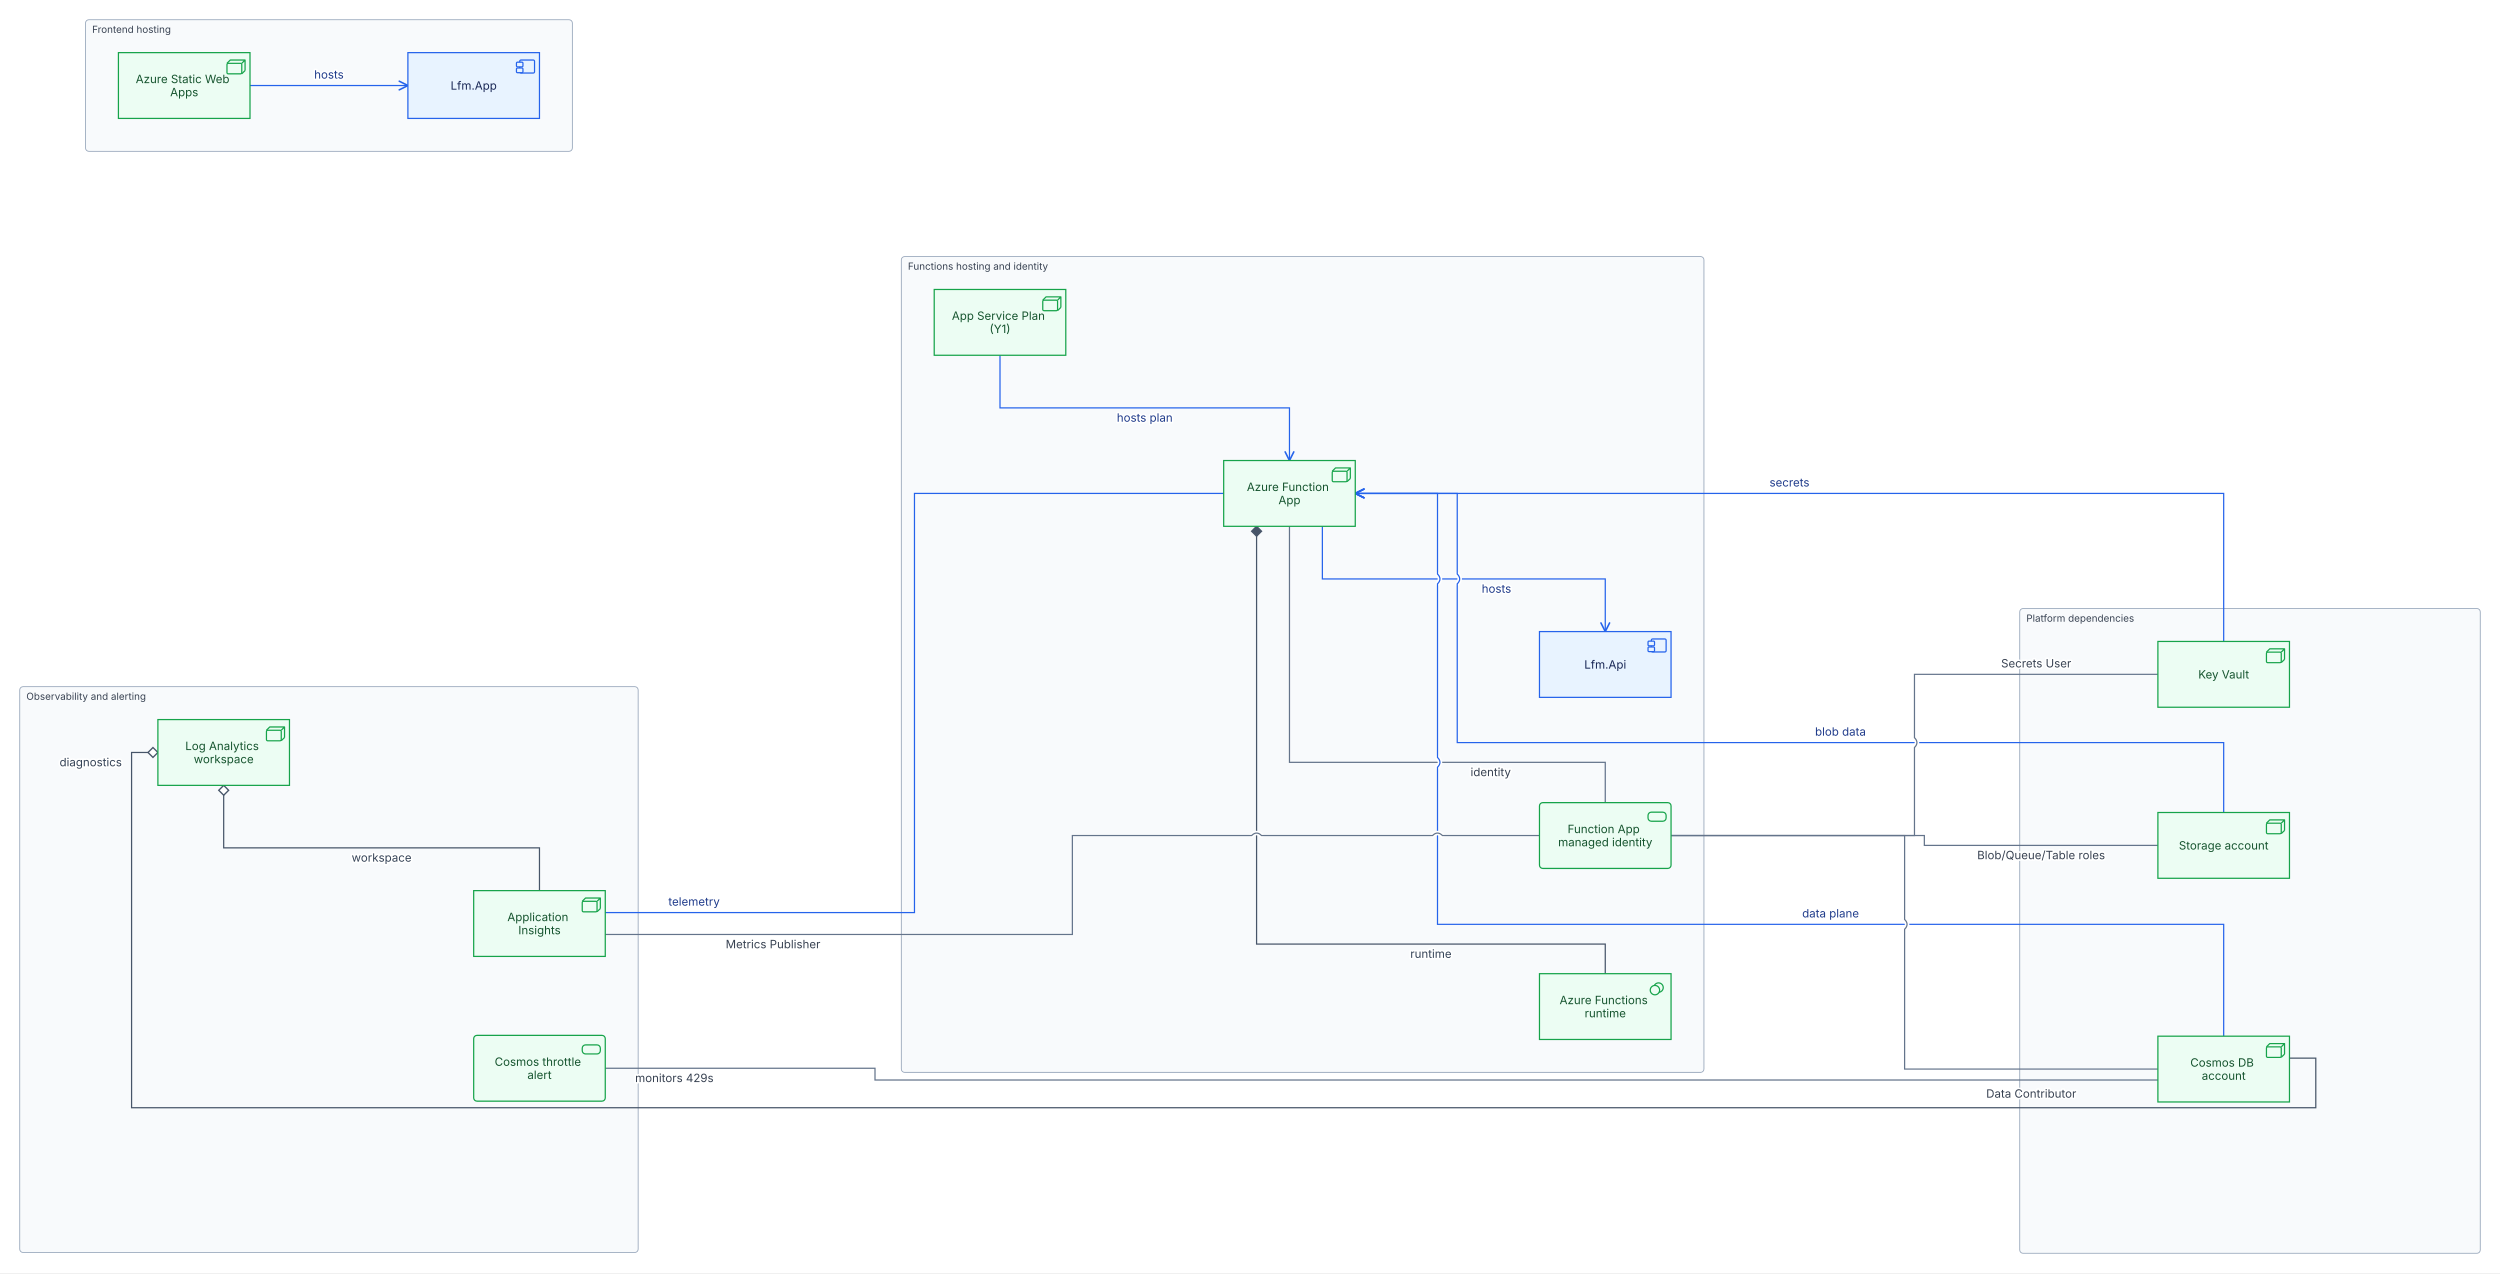
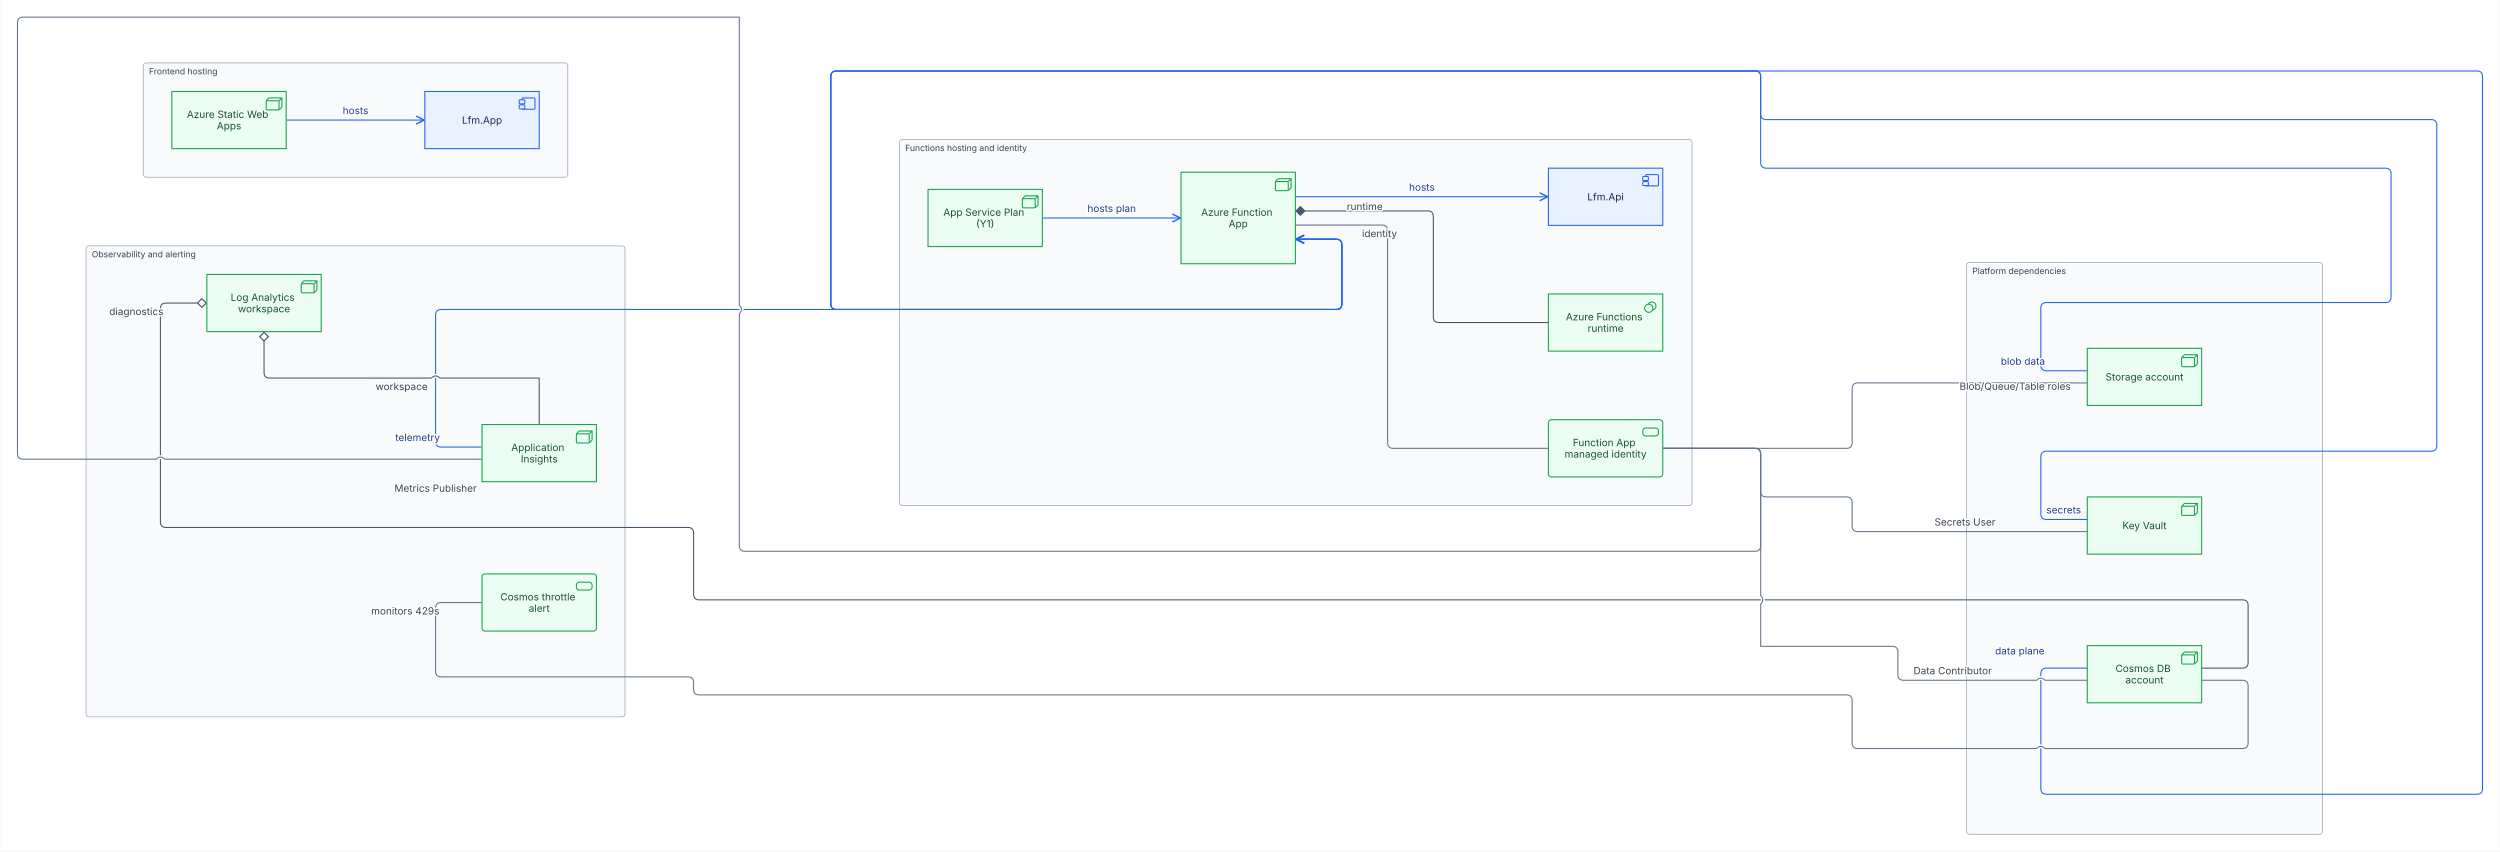
- <svg xmlns="http://www.w3.org/2000/svg" width="3040" height="1548" viewBox="84.0 -12.0 3040.0 1548.0">
-   <rect x="84.0" y="-12.0" width="3040.0" height="1548.0" fill="#ffffff" />
+ <svg xmlns="http://www.w3.org/2000/svg" width="3497" height="1191" viewBox="-12.0 -12.0 3497.0 1191.3">
+   <rect x="-12.0" y="-12.0" width="3497.0" height="1191.3" fill="#ffffff" />
  <g font-family="Inter, Arial, sans-serif" font-size="14.0">
    <g data-dediren-group-id="technology-usage-frontend-hosting">
-       <rect x="188.0" y="12.0" width="592.0" height="160.0" rx="4.0" fill="#f8fafc" stroke="#94a3b8" stroke-width="1.0" />
-       <text x="196.0" y="28.0" fill="#374151" font-size="12.0">Frontend hosting</text>
+       <rect x="188.0" y="76.0" width="594.0" height="160.0" rx="4.0" fill="#f8fafc" stroke="#94a3b8" stroke-width="1.0" />
+       <text x="196.0" y="92.0" fill="#374151" font-size="12.0">Frontend hosting</text>
    </g>
    <g data-dediren-group-id="technology-usage-functions-hosting">
-       <rect x="1180.0" y="300.0" width="976.0" height="992.0" rx="4.0" fill="#f8fafc" stroke="#94a3b8" stroke-width="1.0" />
-       <text x="1188.0" y="316.0" fill="#374151" font-size="12.0">Functions hosting and identity</text>
+       <rect x="1246.0" y="183.3" width="1109.0" height="512.0" rx="4.0" fill="#f8fafc" stroke="#94a3b8" stroke-width="1.0" />
+       <text x="1254.0" y="199.3" fill="#374151" font-size="12.0">Functions hosting and identity</text>
    </g>
    <g data-dediren-group-id="technology-usage-platform-dependencies">
-       <rect x="2540.0" y="728.0" width="560.0" height="784.0" rx="4.0" fill="#f8fafc" stroke="#94a3b8" stroke-width="1.0" />
-       <text x="2548.0" y="744.0" fill="#374151" font-size="12.0">Platform dependencies</text>
+       <rect x="2739.0" y="355.3" width="498.0" height="800.0" rx="4.0" fill="#f8fafc" stroke="#94a3b8" stroke-width="1.0" />
+       <text x="2747.0" y="371.3" fill="#374151" font-size="12.0">Platform dependencies</text>
    </g>
    <g data-dediren-group-id="technology-usage-observability">
-       <rect x="108.0" y="823.0" width="752.0" height="688.0" rx="4.0" fill="#f8fafc" stroke="#94a3b8" stroke-width="1.0" />
-       <text x="116.0" y="839.0" fill="#374151" font-size="12.0">Observability and alerting</text>
+       <rect x="108.0" y="332.0" width="754.0" height="659.0" rx="4.0" fill="#f8fafc" stroke="#94a3b8" stroke-width="1.0" />
+       <text x="116.0" y="348.0" fill="#374151" font-size="12.0">Observability and alerting</text>
    </g>
    <g data-dediren-edge-id="swa-hosts-app">
      <defs>
        <marker id="marker-end-swa-hosts-app" data-dediren-edge-marker-end="open_arrow" markerWidth="9" markerHeight="9" refX="8" refY="4.5" orient="auto" markerUnits="strokeWidth">
          <path d="M 1 1 L 8 4.5 L 1 8" fill="none" stroke="#2563eb" stroke-width="1.3" stroke-linecap="round" stroke-linejoin="round" />
        </marker>
      </defs>
-       <path d="M 388.0 92.0 L 580.0 92.0" fill="none" stroke="#2563eb" stroke-width="1.5" marker-end="url(#marker-end-swa-hosts-app)" />
-       <text x="484.0" y="83.6" text-anchor="middle" fill="#1e3a8a" stroke="#ffffff" stroke-width="4" stroke-linejoin="round" paint-order="stroke">hosts</text>
+       <path d="M 389.0 156.0 L 581.0 156.0" fill="none" stroke="#2563eb" stroke-width="1.5" stroke-linecap="round" stroke-linejoin="round" marker-end="url(#marker-end-swa-hosts-app)" />
+       <text x="485.0" y="147.6" text-anchor="middle" fill="#1e3a8a" stroke="#ffffff" stroke-width="4" stroke-linejoin="round" paint-order="stroke">hosts</text>
    </g>
    <g data-dediren-edge-id="function-app-hosts-api">
      <defs>
        <marker id="marker-end-function-app-hosts-api" data-dediren-edge-marker-end="open_arrow" markerWidth="9" markerHeight="9" refX="8" refY="4.5" orient="auto" markerUnits="strokeWidth">
          <path d="M 1 1 L 8 4.5 L 1 8" fill="none" stroke="#2563eb" stroke-width="1.3" stroke-linecap="round" stroke-linejoin="round" />
        </marker>
      </defs>
-       <path d="M 1692.0 628.0 L 1692.0 692.0 L 2036.0 692.0 L 2036.0 756.0" fill="none" stroke="#2563eb" stroke-width="1.5" marker-end="url(#marker-end-function-app-hosts-api)" />
-       <text x="1903.7" y="708.8" text-anchor="middle" fill="#1e3a8a" stroke="#ffffff" stroke-width="4" stroke-linejoin="round" paint-order="stroke">hosts</text>
+       <path d="M 1801.0 263.3 L 2153.0 263.3" fill="none" stroke="#2563eb" stroke-width="1.5" stroke-linecap="round" stroke-linejoin="round" marker-end="url(#marker-end-function-app-hosts-api)" />
+       <text x="1977.0" y="254.9" text-anchor="middle" fill="#1e3a8a" stroke="#ffffff" stroke-width="4" stroke-linejoin="round" paint-order="stroke">hosts</text>
    </g>
    <g data-dediren-edge-id="plan-serves-function-app">
      <defs>
        <marker id="marker-end-plan-serves-function-app" data-dediren-edge-marker-end="open_arrow" markerWidth="9" markerHeight="9" refX="8" refY="4.5" orient="auto" markerUnits="strokeWidth">
          <path d="M 1 1 L 8 4.5 L 1 8" fill="none" stroke="#2563eb" stroke-width="1.3" stroke-linecap="round" stroke-linejoin="round" />
        </marker>
      </defs>
-       <path d="M 1300.0 420.0 L 1300.0 484.0 L 1652.0 484.0 L 1652.0 548.0" fill="none" stroke="#2563eb" stroke-width="1.5" marker-end="url(#marker-end-plan-serves-function-app)" />
-       <text x="1476.0" y="500.8" text-anchor="middle" fill="#1e3a8a" stroke="#ffffff" stroke-width="4" stroke-linejoin="round" paint-order="stroke">hosts plan</text>
+       <path d="M 1447.0 293.0 L 1639.0 293.0" fill="none" stroke="#2563eb" stroke-width="1.5" stroke-linecap="round" stroke-linejoin="round" marker-end="url(#marker-end-plan-serves-function-app)" />
+       <text x="1543.0" y="284.6" text-anchor="middle" fill="#1e3a8a" stroke="#ffffff" stroke-width="4" stroke-linejoin="round" paint-order="stroke">hosts plan</text>
    </g>
    <g data-dediren-edge-id="function-app-composes-runtime">
      <defs>
        <marker id="marker-start-function-app-composes-runtime" data-dediren-edge-marker-start="filled_diamond" markerWidth="10" markerHeight="10" refX="1" refY="5" orient="auto" markerUnits="strokeWidth">
          <path d="M 1 5 L 5 1 L 9 5 L 5 9 z" fill="#475569" stroke="#475569" stroke-width="1.1" />
        </marker>
      </defs>
-       <path d="M 1612.0 628.0 L 1612.0 1136.0 L 2036.0 1136.0 L 2036.0 1172.0" fill="none" stroke="#475569" stroke-width="1.5" marker-start="url(#marker-start-function-app-composes-runtime)" />
-       <text x="1824.0" y="1152.8" text-anchor="middle" fill="#334155" stroke="#ffffff" stroke-width="4" stroke-linejoin="round" paint-order="stroke">runtime</text>
+       <path d="M 1801.0 283.1 L 1985.0 283.1 Q 1993.0 283.1 1993.0 291.1 L 1993.0 431.3 Q 1993.0 439.3 2001.0 439.3 L 2153.0 439.3" fill="none" stroke="#475569" stroke-width="1.5" stroke-linecap="round" stroke-linejoin="round" marker-start="url(#marker-start-function-app-composes-runtime)" />
+       <text x="1897.0" y="281.9" text-anchor="middle" fill="#334155" stroke="#ffffff" stroke-width="4" stroke-linejoin="round" paint-order="stroke">runtime</text>
    </g>
    <g data-dediren-edge-id="function-app-has-managed-identity">
-       <path d="M 1652.0 628.0 L 1652.0 915.0 L 2036.0 915.0 L 2036.0 964.0" fill="none" stroke="#64748b" stroke-width="1.5" />
-       <text x="1896.7" y="931.8" text-anchor="middle" fill="#374151" stroke="#ffffff" stroke-width="4" stroke-linejoin="round" paint-order="stroke">identity</text>
+       <path d="M 1801.0 302.9 L 1921.0 302.9 Q 1929.0 302.9 1929.0 310.9 L 1929.0 607.3 Q 1929.0 615.3 1937.0 615.3 L 2153.0 615.3" fill="none" stroke="#64748b" stroke-width="1.5" stroke-linecap="round" stroke-linejoin="round" />
+       <text x="1917.7" y="319.7" text-anchor="middle" fill="#374151" stroke="#ffffff" stroke-width="4" stroke-linejoin="round" paint-order="stroke">identity</text>
    </g>
    <g data-dediren-edge-id="cosmos-serves-function-app">
      <defs>
        <marker id="marker-end-cosmos-serves-function-app" data-dediren-edge-marker-end="open_arrow" markerWidth="9" markerHeight="9" refX="8" refY="4.5" orient="auto" markerUnits="strokeWidth">
          <path d="M 1 1 L 8 4.5 L 1 8" fill="none" stroke="#2563eb" stroke-width="1.3" stroke-linecap="round" stroke-linejoin="round" />
        </marker>
      </defs>
-       <g data-dediren-line-jump-masks="cosmos-serves-function-app">
-         <path d="M 1832.0 921.0 Q 1838.0 915.0 1832.0 909.0" fill="none" stroke="#ffffff" stroke-width="5.5" stroke-linecap="round" stroke-linejoin="round" />
-         <path d="M 1832.0 698.0 Q 1838.0 692.0 1832.0 686.0" fill="none" stroke="#ffffff" stroke-width="5.5" stroke-linecap="round" stroke-linejoin="round" />
-       </g>
-       <path d="M 2788.0 1248.0 L 2788.0 1112.0 L 1832.0 1112.0 L 1832.0 921.0 Q 1838.0 915.0 1832.0 909.0 L 1832.0 698.0 Q 1838.0 692.0 1832.0 686.0 L 1832.0 588.0 L 1732.0 588.0" fill="none" stroke="#2563eb" stroke-width="1.5" marker-end="url(#marker-end-cosmos-serves-function-app)" />
-       <text x="2310.0" y="1103.6" text-anchor="middle" fill="#1e3a8a" stroke="#ffffff" stroke-width="4" stroke-linejoin="round" paint-order="stroke">data plane</text>
+       <path d="M 2907.0 922.8 L 2851.0 922.8 Q 2843.0 922.8 2843.0 930.8 L 2843.0 1091.3 Q 2843.0 1099.3 2851.0 1099.3 L 2988.0 1099.3 L 3269.0 1099.3 L 3453.0 1099.3 Q 3461.0 1099.3 3461.0 1091.3 L 3461.0 95.3 Q 3461.0 87.3 3453.0 87.3 L 2988.0 87.3 L 1800.5 87.3 L 1158.0 87.3 Q 1150.0 87.3 1150.0 95.3 L 1150.0 413.0 Q 1150.0 421.0 1158.0 421.0 L 1214.0 421.0 L 1366.5 421.0 L 1543.0 421.0 L 1720.0 421.0 L 1857.0 421.0 Q 1865.0 421.0 1865.0 413.0 L 1865.0 330.7 Q 1865.0 322.7 1857.0 322.7 L 1801.0 322.7" fill="none" stroke="#2563eb" stroke-width="1.5" stroke-linecap="round" stroke-linejoin="round" marker-end="url(#marker-end-cosmos-serves-function-app)" />
+       <text x="2813.6" y="903.6" text-anchor="middle" fill="#1e3a8a" stroke="#ffffff" stroke-width="4" stroke-linejoin="round" paint-order="stroke">data plane</text>
    </g>
    <g data-dediren-edge-id="storage-serves-function-app">
      <defs>
        <marker id="marker-end-storage-serves-function-app" data-dediren-edge-marker-end="open_arrow" markerWidth="9" markerHeight="9" refX="8" refY="4.5" orient="auto" markerUnits="strokeWidth">
          <path d="M 1 1 L 8 4.5 L 1 8" fill="none" stroke="#2563eb" stroke-width="1.3" stroke-linecap="round" stroke-linejoin="round" />
        </marker>
      </defs>
-       <g data-dediren-line-jump-masks="storage-serves-function-app">
-         <path d="M 1856.0 698.0 Q 1862.0 692.0 1856.0 686.0" fill="none" stroke="#ffffff" stroke-width="5.5" stroke-linecap="round" stroke-linejoin="round" />
-       </g>
-       <path d="M 2788.0 976.0 L 2788.0 891.0 L 1856.0 891.0 L 1856.0 698.0 Q 1862.0 692.0 1856.0 686.0 L 1856.0 588.0 L 1732.0 588.0" fill="none" stroke="#2563eb" stroke-width="1.5" marker-end="url(#marker-end-storage-serves-function-app)" />
-       <text x="2322.0" y="882.6" text-anchor="middle" fill="#1e3a8a" stroke="#ffffff" stroke-width="4" stroke-linejoin="round" paint-order="stroke">blob data</text>
+       <path d="M 2907.0 506.8 L 2851.0 506.8 Q 2843.0 506.8 2843.0 498.8 L 2843.0 419.3 Q 2843.0 411.3 2851.0 411.3 L 2988.0 411.3 L 3269.0 411.3 L 3325.0 411.3 Q 3333.0 411.3 3333.0 403.3 L 3333.0 231.3 Q 3333.0 223.3 3325.0 223.3 L 2988.0 223.3 L 2459.0 223.3 Q 2451.0 223.3 2451.0 215.3 L 2451.0 95.3 Q 2451.0 87.3 2443.0 87.3 L 1800.5 87.3 L 1158.0 87.3 Q 1150.0 87.3 1150.0 95.3 L 1150.0 413.0 Q 1150.0 421.0 1158.0 421.0 L 1214.0 421.0 L 1366.5 421.0 L 1543.0 421.0 L 1720.0 421.0 L 1857.0 421.0 Q 1865.0 421.0 1865.0 413.0 L 1865.0 330.7 Q 1865.0 322.7 1857.0 322.7 L 1801.0 322.7" fill="none" stroke="#2563eb" stroke-width="1.5" stroke-linecap="round" stroke-linejoin="round" marker-end="url(#marker-end-storage-serves-function-app)" />
+       <text x="2817.9" y="498.4" text-anchor="middle" fill="#1e3a8a" stroke="#ffffff" stroke-width="4" stroke-linejoin="round" paint-order="stroke">blob data</text>
    </g>
    <g data-dediren-edge-id="key-vault-serves-function-app">
      <defs>
        <marker id="marker-end-key-vault-serves-function-app" data-dediren-edge-marker-end="open_arrow" markerWidth="9" markerHeight="9" refX="8" refY="4.5" orient="auto" markerUnits="strokeWidth">
          <path d="M 1 1 L 8 4.5 L 1 8" fill="none" stroke="#2563eb" stroke-width="1.3" stroke-linecap="round" stroke-linejoin="round" />
        </marker>
      </defs>
-       <path d="M 2788.0 768.0 L 2788.0 588.0 L 1732.0 588.0" fill="none" stroke="#2563eb" stroke-width="1.5" marker-end="url(#marker-end-key-vault-serves-function-app)" />
-       <text x="2260.0" y="579.6" text-anchor="middle" fill="#1e3a8a" stroke="#ffffff" stroke-width="4" stroke-linejoin="round" paint-order="stroke">secrets</text>
+       <path d="M 2907.0 714.8 L 2851.0 714.8 Q 2843.0 714.8 2843.0 706.8 L 2843.0 627.3 Q 2843.0 619.3 2851.0 619.3 L 2988.0 619.3 L 3269.0 619.3 L 3389.0 619.3 Q 3397.0 619.3 3397.0 611.3 L 3397.0 163.3 Q 3397.0 155.3 3389.0 155.3 L 2988.0 155.3 L 2459.0 155.3 Q 2451.0 155.3 2451.0 147.3 L 2451.0 95.3 Q 2451.0 87.3 2443.0 87.3 L 1800.5 87.3 L 1158.0 87.3 Q 1150.0 87.3 1150.0 95.3 L 1150.0 413.0 Q 1150.0 421.0 1158.0 421.0 L 1214.0 421.0 L 1366.5 421.0 L 1543.0 421.0 L 1720.0 421.0 L 1857.0 421.0 Q 1865.0 421.0 1865.0 413.0 L 1865.0 330.7 Q 1865.0 322.7 1857.0 322.7 L 1801.0 322.7" fill="none" stroke="#2563eb" stroke-width="1.5" stroke-linecap="round" stroke-linejoin="round" marker-end="url(#marker-end-key-vault-serves-function-app)" />
+       <text x="2875.0" y="706.4" text-anchor="middle" fill="#1e3a8a" stroke="#ffffff" stroke-width="4" stroke-linejoin="round" paint-order="stroke">secrets</text>
    </g>
    <g data-dediren-edge-id="app-insights-serves-function-app">
      <defs>
        <marker id="marker-end-app-insights-serves-function-app" data-dediren-edge-marker-end="open_arrow" markerWidth="9" markerHeight="9" refX="8" refY="4.5" orient="auto" markerUnits="strokeWidth">
          <path d="M 1 1 L 8 4.5 L 1 8" fill="none" stroke="#2563eb" stroke-width="1.3" stroke-linecap="round" stroke-linejoin="round" />
        </marker>
      </defs>
-       <path d="M 660.0 1097.7 L 1196.0 1097.7 L 1196.0 588.0 L 1732.0 588.0" fill="none" stroke="#2563eb" stroke-width="1.5" marker-end="url(#marker-end-app-insights-serves-function-app)" />
-       <text x="928.0" y="1089.3" text-anchor="middle" fill="#1e3a8a" stroke="#ffffff" stroke-width="4" stroke-linejoin="round" paint-order="stroke">telemetry</text>
+       <path d="M 661.0 613.5 L 605.0 613.5 Q 597.0 613.5 597.0 605.5 L 597.0 429.0 Q 597.0 421.0 605.0 421.0 L 741.5 421.0 L 894.0 421.0 L 1214.0 421.0 L 1366.5 421.0 L 1543.0 421.0 L 1720.0 421.0 L 1857.0 421.0 Q 1865.0 421.0 1865.0 413.0 L 1865.0 330.7 Q 1865.0 322.7 1857.0 322.7 L 1801.0 322.7" fill="none" stroke="#2563eb" stroke-width="1.5" stroke-linecap="round" stroke-linejoin="round" marker-end="url(#marker-end-app-insights-serves-function-app)" />
+       <text x="571.9" y="605.1" text-anchor="middle" fill="#1e3a8a" stroke="#ffffff" stroke-width="4" stroke-linejoin="round" paint-order="stroke">telemetry</text>
    </g>
    <g data-dediren-edge-id="log-analytics-aggregates-app-insights">
      <defs>
        <marker id="marker-start-log-analytics-aggregates-app-insights" data-dediren-edge-marker-start="hollow_diamond" markerWidth="10" markerHeight="10" refX="1" refY="5" orient="auto" markerUnits="strokeWidth">
          <path d="M 1 5 L 5 1 L 9 5 L 5 9 z" fill="#ffffff" stroke="#475569" stroke-width="1.1" />
        </marker>
      </defs>
-       <path d="M 356.0 943.0 L 356.0 1019.0 L 740.0 1019.0 L 740.0 1071.0" fill="none" stroke="#475569" stroke-width="1.5" marker-start="url(#marker-start-log-analytics-aggregates-app-insights)" />
-       <text x="548.0" y="1035.8" text-anchor="middle" fill="#334155" stroke="#ffffff" stroke-width="4" stroke-linejoin="round" paint-order="stroke">workspace</text>
+       <g data-dediren-line-jump-masks="log-analytics-aggregates-app-insights">
+         <path d="M 591.0 517.0 Q 597.0 511.0 603.0 517.0" fill="none" stroke="#ffffff" stroke-width="5.5" stroke-linecap="round" stroke-linejoin="round" />
+       </g>
+       <path d="M 357.0 453.0 L 357.0 509.0 Q 357.0 517.0 365.0 517.0 L 591.0 517.0 Q 597.0 511.0 603.0 517.0 L 742.0 517.0 L 742.0 581.0" fill="none" stroke="#475569" stroke-width="1.5" stroke-linecap="round" stroke-linejoin="round" marker-start="url(#marker-start-log-analytics-aggregates-app-insights)" />
+       <text x="549.5" y="533.8" text-anchor="middle" fill="#334155" stroke="#ffffff" stroke-width="4" stroke-linejoin="round" paint-order="stroke">workspace</text>
    </g>
    <g data-dediren-edge-id="log-analytics-aggregates-diagnostics">
      <defs>
        <marker id="marker-start-log-analytics-aggregates-diagnostics" data-dediren-edge-marker-start="hollow_diamond" markerWidth="10" markerHeight="10" refX="1" refY="5" orient="auto" markerUnits="strokeWidth">
          <path d="M 1 5 L 5 1 L 9 5 L 5 9 z" fill="#ffffff" stroke="#475569" stroke-width="1.1" />
        </marker>
      </defs>
-       <path d="M 276.0 903.0 L 244.0 903.0 L 244.0 1335.0 L 2900.0 1335.0 L 2900.0 1274.7 L 2868.0 1274.7" fill="none" stroke="#475569" stroke-width="1.5" marker-start="url(#marker-start-log-analytics-aggregates-diagnostics)" />
-       <text x="194.3" y="919.8" text-anchor="middle" fill="#334155" stroke="#ffffff" stroke-width="4" stroke-linejoin="round" paint-order="stroke">diagnostics</text>
+       <path d="M 276.0 412.0 L 220.0 412.0 Q 212.0 412.0 212.0 420.0 L 212.0 718.0 Q 212.0 726.0 220.0 726.0 L 356.5 726.0 L 533.0 726.0 L 741.5 726.0 L 894.0 726.0 L 950.0 726.0 Q 958.0 726.0 958.0 734.0 L 958.0 819.3 Q 958.0 827.3 966.0 827.3 L 1086.0 827.3 L 2515.0 827.3 L 2707.0 827.3 L 2988.0 827.3 L 3125.0 827.3 Q 3133.0 827.3 3133.0 835.3 L 3133.0 914.8 Q 3133.0 922.8 3125.0 922.8 L 3069.0 922.8" fill="none" stroke="#475569" stroke-width="1.5" stroke-linecap="round" stroke-linejoin="round" marker-start="url(#marker-start-log-analytics-aggregates-diagnostics)" />
+       <text x="178.3" y="428.8" text-anchor="middle" fill="#334155" stroke="#ffffff" stroke-width="4" stroke-linejoin="round" paint-order="stroke">diagnostics</text>
    </g>
    <g data-dediren-edge-id="managed-identity-accesses-key-vault">
-       <g data-dediren-line-jump-masks="managed-identity-accesses-key-vault">
-         <path d="M 2412.0 897.0 Q 2418.0 891.0 2412.0 885.0" fill="none" stroke="#ffffff" stroke-width="5.5" stroke-linecap="round" stroke-linejoin="round" />
-       </g>
-       <path d="M 2116.0 1004.0 L 2412.0 1004.0 L 2412.0 897.0 Q 2418.0 891.0 2412.0 885.0 L 2412.0 808.0 L 2708.0 808.0" fill="none" stroke="#64748b" stroke-width="1.5" />
-       <text x="2560.0" y="799.6" text-anchor="middle" fill="#374151" stroke="#ffffff" stroke-width="4" stroke-linejoin="round" paint-order="stroke">Secrets User</text>
+       <path d="M 2315.0 615.3 L 2387.0 615.3 L 2443.0 615.3 Q 2451.0 615.3 2451.0 623.3 L 2451.0 675.3 Q 2451.0 683.3 2459.0 683.3 L 2571.0 683.3 Q 2579.0 683.3 2579.0 691.3 L 2579.0 723.8 Q 2579.0 731.8 2587.0 731.8 L 2707.0 731.8 L 2907.0 731.8" fill="none" stroke="#64748b" stroke-width="1.5" stroke-linecap="round" stroke-linejoin="round" />
+       <text x="2736.9" y="723.4" text-anchor="middle" fill="#374151" stroke="#ffffff" stroke-width="4" stroke-linejoin="round" paint-order="stroke">Secrets User</text>
    </g>
    <g data-dediren-edge-id="managed-identity-accesses-cosmos">
      <g data-dediren-line-jump-masks="managed-identity-accesses-cosmos">
-         <path d="M 2400.0 1106.0 Q 2406.0 1112.0 2400.0 1118.0" fill="none" stroke="#ffffff" stroke-width="5.5" stroke-linecap="round" stroke-linejoin="round" />
-       </g>
-       <path d="M 2116.0 1004.0 L 2400.0 1004.0 L 2400.0 1106.0 Q 2406.0 1112.0 2400.0 1118.0 L 2400.0 1288.0 L 2708.0 1288.0" fill="none" stroke="#64748b" stroke-width="1.5" />
-       <text x="2554.0" y="1322.8" text-anchor="middle" fill="#374151" stroke="#ffffff" stroke-width="4" stroke-linejoin="round" paint-order="stroke">Data Contributor</text>
+         <path d="M 2451.0 821.3 Q 2457.0 827.3 2451.0 833.3" fill="none" stroke="#ffffff" stroke-width="5.5" stroke-linecap="round" stroke-linejoin="round" />
+         <path d="M 2837.0 939.8 Q 2843.0 933.8 2849.0 939.8" fill="none" stroke="#ffffff" stroke-width="5.5" stroke-linecap="round" stroke-linejoin="round" />
+       </g>
+       <path d="M 2315.0 615.3 L 2387.0 615.3 L 2443.0 615.3 Q 2451.0 615.3 2451.0 623.3 L 2451.0 821.3 Q 2457.0 827.3 2451.0 833.3 L 2451.0 892.3 L 2635.0 892.3 Q 2643.0 892.3 2643.0 900.3 L 2643.0 931.8 Q 2643.0 939.8 2651.0 939.8 L 2707.0 939.8 L 2837.0 939.8 Q 2843.0 933.8 2849.0 939.8 L 2907.0 939.8" fill="none" stroke="#64748b" stroke-width="1.5" stroke-linecap="round" stroke-linejoin="round" />
+       <text x="2719.6" y="931.4" text-anchor="middle" fill="#374151" stroke="#ffffff" stroke-width="4" stroke-linejoin="round" paint-order="stroke">Data Contributor</text>
    </g>
    <g data-dediren-edge-id="managed-identity-accesses-storage">
-       <path d="M 2116.0 1004.0 L 2424.0 1004.0 L 2424.0 1016.0 L 2708.0 1016.0" fill="none" stroke="#64748b" stroke-width="1.5" />
-       <text x="2566.0" y="1032.8" text-anchor="middle" fill="#374151" stroke="#ffffff" stroke-width="4" stroke-linejoin="round" paint-order="stroke">Blob/Queue/Table roles</text>
+       <path d="M 2315.0 615.3 L 2387.0 615.3 L 2571.0 615.3 Q 2579.0 615.3 2579.0 607.3 L 2579.0 531.8 Q 2579.0 523.8 2587.0 523.8 L 2707.0 523.8 L 2907.0 523.8" fill="none" stroke="#64748b" stroke-width="1.5" stroke-linecap="round" stroke-linejoin="round" />
+       <text x="2807.0" y="533.4" text-anchor="middle" fill="#374151" stroke="#ffffff" stroke-width="4" stroke-linejoin="round" paint-order="stroke">Blob/Queue/Table roles</text>
    </g>
    <g data-dediren-edge-id="managed-identity-accesses-app-insights">
      <g data-dediren-line-jump-masks="managed-identity-accesses-app-insights">
-         <path d="M 1838.0 1004.0 Q 1832.0 998.0 1826.0 1004.0" fill="none" stroke="#ffffff" stroke-width="5.5" stroke-linecap="round" stroke-linejoin="round" />
-         <path d="M 1618.0 1004.0 Q 1612.0 998.0 1606.0 1004.0" fill="none" stroke="#ffffff" stroke-width="5.5" stroke-linecap="round" stroke-linejoin="round" />
-       </g>
-       <path d="M 2116.0 1004.0 L 1838.0 1004.0 Q 1832.0 998.0 1826.0 1004.0 L 1618.0 1004.0 Q 1612.0 998.0 1606.0 1004.0 L 1388.0 1004.0 L 1388.0 1124.3 L 660.0 1124.3" fill="none" stroke="#64748b" stroke-width="1.5" />
-       <text x="1024.0" y="1141.1" text-anchor="middle" fill="#374151" stroke="#ffffff" stroke-width="4" stroke-linejoin="round" paint-order="stroke">Metrics Publisher</text>
+         <path d="M 1022.0 427.0 Q 1028.0 421.0 1022.0 415.0" fill="none" stroke="#ffffff" stroke-width="5.5" stroke-linecap="round" stroke-linejoin="round" />
+         <path d="M 206.0 630.5 Q 212.0 624.5 218.0 630.5" fill="none" stroke="#ffffff" stroke-width="5.5" stroke-linecap="round" stroke-linejoin="round" />
+       </g>
+       <path d="M 2315.0 615.3 L 2387.0 615.3 L 2443.0 615.3 Q 2451.0 615.3 2451.0 623.3 L 2451.0 751.3 Q 2451.0 759.3 2443.0 759.3 L 1800.5 759.3 L 1030.0 759.3 Q 1022.0 759.3 1022.0 751.3 L 1022.0 427.0 Q 1028.0 421.0 1022.0 415.0 L 1022.0 12.0 L 485.0 12.0 L 20.0 12.0 Q 12.0 12.0 12.0 20.0 L 12.0 622.5 Q 12.0 630.5 20.0 630.5 L 76.0 630.5 L 206.0 630.5 Q 212.0 624.5 218.0 630.5 L 356.5 630.5 L 533.0 630.5 L 661.0 630.5" fill="none" stroke="#64748b" stroke-width="1.5" stroke-linecap="round" stroke-linejoin="round" />
+       <text x="597.0" y="676.1" text-anchor="middle" fill="#374151" stroke="#ffffff" stroke-width="4" stroke-linejoin="round" paint-order="stroke">Metrics Publisher</text>
    </g>
    <g data-dediren-edge-id="cosmos-throttle-alert-monitors-cosmos">
-       <path d="M 660.0 1287.0 L 1148.0 1287.0 L 1148.0 1301.3 L 2868.0 1301.3" fill="none" stroke="#64748b" stroke-width="1.5" />
-       <text x="904.0" y="1303.8" text-anchor="middle" fill="#374151" stroke="#ffffff" stroke-width="4" stroke-linejoin="round" paint-order="stroke">monitors 429s</text>
+       <g data-dediren-line-jump-masks="cosmos-throttle-alert-monitors-cosmos">
+         <path d="M 2837.0 1035.3 Q 2843.0 1029.3 2849.0 1035.3" fill="none" stroke="#ffffff" stroke-width="5.5" stroke-linecap="round" stroke-linejoin="round" />
+       </g>
+       <path d="M 661.0 831.0 L 605.0 831.0 Q 597.0 831.0 597.0 839.0 L 597.0 927.0 Q 597.0 935.0 605.0 935.0 L 741.5 935.0 L 894.0 935.0 L 950.0 935.0 Q 958.0 935.0 958.0 943.0 L 958.0 952.3 Q 958.0 960.3 966.0 960.3 L 1086.0 960.3 L 2515.0 960.3 L 2571.0 960.3 Q 2579.0 960.3 2579.0 968.3 L 2579.0 1027.3 Q 2579.0 1035.3 2587.0 1035.3 L 2707.0 1035.3 L 2837.0 1035.3 Q 2843.0 1029.3 2849.0 1035.3 L 2988.0 1035.3 L 3125.0 1035.3 Q 3133.0 1035.3 3133.0 1027.3 L 3133.0 947.8 Q 3133.0 939.8 3125.0 939.8 L 3069.0 939.8" fill="none" stroke="#64748b" stroke-width="1.5" stroke-linecap="round" stroke-linejoin="round" />
+       <text x="554.6" y="847.8" text-anchor="middle" fill="#374151" stroke="#ffffff" stroke-width="4" stroke-linejoin="round" paint-order="stroke">monitors 429s</text>
    </g>
    <g data-dediren-node-id="static-web-apps">
-       <rect data-dediren-node-shape="archimate_rectangle" x="228.0" y="52.0" width="160.0" height="80.0" rx="0" fill="#ecfdf3" stroke="#16a34a" stroke-width="1.5" />
-       <g data-dediren-node-decorator="archimate_technology_node" data-dediren-icon-kind="node" data-dediren-icon-size="22">
-         <rect x="360.0" y="65.0" width="18.0" height="12.8" rx="1.5" fill="#ecfdf3" stroke="#16a34a" stroke-width="1.5" />
-         <path data-dediren-icon-part="node-3d-edges" d="M 360.0 65.0 L 364.0 61.0 L 382.0 61.0 L 378.0 65.0 M 378.0 65.0 L 382.0 61.0 M 378.0 77.7 L 382.0 73.8 M 382.0 61.0 L 382.0 73.8" fill="none" stroke="#16a34a" stroke-width="1.5" stroke-linejoin="round" />
-       </g>
-       <text x="308.0" y="84.0" text-anchor="middle" dominant-baseline="middle" fill="#14532d" font-size="14.0">
+       <rect data-dediren-node-shape="archimate_rectangle" x="228.0" y="116.0" width="160.0" height="80.0" rx="0" fill="#ecfdf3" stroke="#16a34a" stroke-width="1.5" />
+       <g data-dediren-node-decorator="archimate_technology_node" data-dediren-icon-kind="node" data-dediren-icon-size="22">
+         <rect x="360.0" y="129.0" width="18.0" height="12.8" rx="1.5" fill="#ecfdf3" stroke="#16a34a" stroke-width="1.5" />
+         <path data-dediren-icon-part="node-3d-edges" d="M 360.0 129.0 L 364.0 125.0 L 382.0 125.0 L 378.0 129.0 M 378.0 129.0 L 382.0 125.0 M 378.0 141.7 L 382.0 137.8 M 382.0 125.0 L 382.0 137.8" fill="none" stroke="#16a34a" stroke-width="1.5" stroke-linejoin="round" />
+       </g>
+       <text x="308.0" y="147.9" text-anchor="middle" dominant-baseline="middle" fill="#14532d" font-size="14.0">
        <tspan x="308.0" dy="0">Azure Static Web</tspan>
        <tspan x="308.0" dy="16.0">Apps</tspan>
      </text>
    </g>
    <g data-dediren-node-id="function-app">
-       <rect data-dediren-node-shape="archimate_rectangle" x="1572.0" y="548.0" width="160.0" height="80.0" rx="0" fill="#ecfdf3" stroke="#16a34a" stroke-width="1.5" />
-       <g data-dediren-node-decorator="archimate_technology_node" data-dediren-icon-kind="node" data-dediren-icon-size="22">
-         <rect x="1704.0" y="561.0" width="18.0" height="12.8" rx="1.5" fill="#ecfdf3" stroke="#16a34a" stroke-width="1.5" />
-         <path data-dediren-icon-part="node-3d-edges" d="M 1704.0 561.0 L 1708.0 557.0 L 1726.0 557.0 L 1722.0 561.0 M 1722.0 561.0 L 1726.0 557.0 M 1722.0 573.7 L 1726.0 569.8 M 1726.0 557.0 L 1726.0 569.8" fill="none" stroke="#16a34a" stroke-width="1.5" stroke-linejoin="round" />
-       </g>
-       <text x="1652.0" y="580.0" text-anchor="middle" dominant-baseline="middle" fill="#14532d" font-size="14.0">
-         <tspan x="1652.0" dy="0">Azure Function</tspan>
-         <tspan x="1652.0" dy="16.0">App</tspan>
+       <rect data-dediren-node-shape="archimate_rectangle" x="1640.0" y="229.0" width="160.0" height="128.0" rx="0" fill="#ecfdf3" stroke="#16a34a" stroke-width="1.5" />
+       <g data-dediren-node-decorator="archimate_technology_node" data-dediren-icon-kind="node" data-dediren-icon-size="22">
+         <rect x="1772.0" y="242.0" width="18.0" height="12.8" rx="1.5" fill="#ecfdf3" stroke="#16a34a" stroke-width="1.5" />
+         <path data-dediren-icon-part="node-3d-edges" d="M 1772.0 242.0 L 1776.0 238.0 L 1794.0 238.0 L 1790.0 242.0 M 1790.0 242.0 L 1794.0 238.0 M 1790.0 254.7 L 1794.0 250.8 M 1794.0 238.0 L 1794.0 250.8" fill="none" stroke="#16a34a" stroke-width="1.5" stroke-linejoin="round" />
+       </g>
+       <text x="1720.0" y="284.9" text-anchor="middle" dominant-baseline="middle" fill="#14532d" font-size="14.0">
+         <tspan x="1720.0" dy="0">Azure Function</tspan>
+         <tspan x="1720.0" dy="16.0">App</tspan>
      </text>
    </g>
    <g data-dediren-node-id="app-service-plan">
-       <rect data-dediren-node-shape="archimate_rectangle" x="1220.0" y="340.0" width="160.0" height="80.0" rx="0" fill="#ecfdf3" stroke="#16a34a" stroke-width="1.5" />
-       <g data-dediren-node-decorator="archimate_technology_node" data-dediren-icon-kind="node" data-dediren-icon-size="22">
-         <rect x="1352.0" y="353.0" width="18.0" height="12.8" rx="1.5" fill="#ecfdf3" stroke="#16a34a" stroke-width="1.5" />
-         <path data-dediren-icon-part="node-3d-edges" d="M 1352.0 353.0 L 1356.0 349.0 L 1374.0 349.0 L 1370.0 353.0 M 1370.0 353.0 L 1374.0 349.0 M 1370.0 365.7 L 1374.0 361.8 M 1374.0 349.0 L 1374.0 361.8" fill="none" stroke="#16a34a" stroke-width="1.5" stroke-linejoin="round" />
-       </g>
-       <text x="1300.0" y="371.9" text-anchor="middle" dominant-baseline="middle" fill="#14532d" font-size="14.0">
-         <tspan x="1300.0" dy="0">App Service Plan</tspan>
-         <tspan x="1300.0" dy="16.0">(Y1)</tspan>
+       <rect data-dediren-node-shape="archimate_rectangle" x="1286.0" y="253.0" width="160.0" height="80.0" rx="0" fill="#ecfdf3" stroke="#16a34a" stroke-width="1.5" />
+       <g data-dediren-node-decorator="archimate_technology_node" data-dediren-icon-kind="node" data-dediren-icon-size="22">
+         <rect x="1418.0" y="266.0" width="18.0" height="12.8" rx="1.5" fill="#ecfdf3" stroke="#16a34a" stroke-width="1.5" />
+         <path data-dediren-icon-part="node-3d-edges" d="M 1418.0 266.0 L 1422.0 262.0 L 1440.0 262.0 L 1436.0 266.0 M 1436.0 266.0 L 1440.0 262.0 M 1436.0 278.7 L 1440.0 274.8 M 1440.0 262.0 L 1440.0 274.8" fill="none" stroke="#16a34a" stroke-width="1.5" stroke-linejoin="round" />
+       </g>
+       <text x="1366.0" y="284.9" text-anchor="middle" dominant-baseline="middle" fill="#14532d" font-size="14.0">
+         <tspan x="1366.0" dy="0">App Service Plan</tspan>
+         <tspan x="1366.0" dy="16.0">(Y1)</tspan>
      </text>
    </g>
    <g data-dediren-node-id="functions-runtime">
-       <rect data-dediren-node-shape="archimate_rectangle" x="1956.0" y="1172.0" width="160.0" height="80.0" rx="0" fill="#ecfdf3" stroke="#16a34a" stroke-width="1.5" />
+       <rect data-dediren-node-shape="archimate_rectangle" x="2154.0" y="399.3" width="160.0" height="80.0" rx="0" fill="#ecfdf3" stroke="#16a34a" stroke-width="1.5" />
      <g data-dediren-node-decorator="archimate_system_software" data-dediren-icon-kind="system_software" data-dediren-icon-size="22">
-         <ellipse data-dediren-icon-part="system-software-disks" cx="2100.8" cy="1188.9" rx="5.7" ry="5.7" fill="none" stroke="#16a34a" stroke-width="1.5" />
-         <ellipse data-dediren-icon-part="system-software-disks" cx="2096.4" cy="1192.0" rx="5.7" ry="5.7" fill="#ecfdf3" stroke="#16a34a" stroke-width="1.5" />
-       </g>
-       <text x="2036.0" y="1204.0" text-anchor="middle" dominant-baseline="middle" fill="#14532d" font-size="14.0">
-         <tspan x="2036.0" dy="0">Azure Functions</tspan>
-         <tspan x="2036.0" dy="16.0">runtime</tspan>
+         <ellipse data-dediren-icon-part="system-software-disks" cx="2298.8" cy="416.2" rx="5.7" ry="5.7" fill="none" stroke="#16a34a" stroke-width="1.5" />
+         <ellipse data-dediren-icon-part="system-software-disks" cx="2294.4" cy="419.3" rx="5.7" ry="5.7" fill="#ecfdf3" stroke="#16a34a" stroke-width="1.5" />
+       </g>
+       <text x="2234.0" y="431.2" text-anchor="middle" dominant-baseline="middle" fill="#14532d" font-size="14.0">
+         <tspan x="2234.0" dy="0">Azure Functions</tspan>
+         <tspan x="2234.0" dy="16.0">runtime</tspan>
      </text>
    </g>
    <g data-dediren-node-id="managed-identity">
-       <rect data-dediren-node-shape="archimate_rounded_rectangle" x="1956.0" y="964.0" width="160.0" height="80.0" rx="4.0" fill="#ecfdf3" stroke="#16a34a" stroke-width="1.5" />
+       <rect data-dediren-node-shape="archimate_rounded_rectangle" x="2154.0" y="575.3" width="160.0" height="80.0" rx="4.0" fill="#ecfdf3" stroke="#16a34a" stroke-width="1.5" />
      <g data-dediren-node-decorator="archimate_technology_service" data-dediren-icon-kind="service" data-dediren-icon-size="22">
-         <rect x="2088.0" y="975.6" width="22.0" height="11.0" rx="4.0" fill="#ecfdf3" stroke="#16a34a" stroke-width="1.5" />
-       </g>
-       <text x="2036.0" y="996.0" text-anchor="middle" dominant-baseline="middle" fill="#14532d" font-size="14.0">
-         <tspan x="2036.0" dy="0">Function App</tspan>
-         <tspan x="2036.0" dy="16.0">managed identity</tspan>
+         <rect x="2286.0" y="586.9" width="22.0" height="11.0" rx="4.0" fill="#ecfdf3" stroke="#16a34a" stroke-width="1.5" />
+       </g>
+       <text x="2234.0" y="607.2" text-anchor="middle" dominant-baseline="middle" fill="#14532d" font-size="14.0">
+         <tspan x="2234.0" dy="0">Function App</tspan>
+         <tspan x="2234.0" dy="16.0">managed identity</tspan>
      </text>
    </g>
    <g data-dediren-node-id="cosmos-account">
-       <rect data-dediren-node-shape="archimate_rectangle" x="2708.0" y="1248.0" width="160.0" height="80.0" rx="0" fill="#ecfdf3" stroke="#16a34a" stroke-width="1.5" />
-       <g data-dediren-node-decorator="archimate_technology_node" data-dediren-icon-kind="node" data-dediren-icon-size="22">
-         <rect x="2840.0" y="1261.0" width="18.0" height="12.8" rx="1.5" fill="#ecfdf3" stroke="#16a34a" stroke-width="1.5" />
-         <path data-dediren-icon-part="node-3d-edges" d="M 2840.0 1261.0 L 2844.0 1257.0 L 2862.0 1257.0 L 2858.0 1261.0 M 2858.0 1261.0 L 2862.0 1257.0 M 2858.0 1273.7 L 2862.0 1269.8 M 2862.0 1257.0 L 2862.0 1269.8" fill="none" stroke="#16a34a" stroke-width="1.5" stroke-linejoin="round" />
-       </g>
-       <text x="2788.0" y="1280.0" text-anchor="middle" dominant-baseline="middle" fill="#14532d" font-size="14.0">
-         <tspan x="2788.0" dy="0">Cosmos DB</tspan>
-         <tspan x="2788.0" dy="16.0">account</tspan>
+       <rect data-dediren-node-shape="archimate_rectangle" x="2908.0" y="891.3" width="160.0" height="80.0" rx="0" fill="#ecfdf3" stroke="#16a34a" stroke-width="1.5" />
+       <g data-dediren-node-decorator="archimate_technology_node" data-dediren-icon-kind="node" data-dediren-icon-size="22">
+         <rect x="3040.0" y="904.3" width="18.0" height="12.8" rx="1.5" fill="#ecfdf3" stroke="#16a34a" stroke-width="1.5" />
+         <path data-dediren-icon-part="node-3d-edges" d="M 3040.0 904.3 L 3044.0 900.3 L 3062.0 900.3 L 3058.0 904.3 M 3058.0 904.3 L 3062.0 900.3 M 3058.0 917.0 L 3062.0 913.1 M 3062.0 900.3 L 3062.0 913.1" fill="none" stroke="#16a34a" stroke-width="1.5" stroke-linejoin="round" />
+       </g>
+       <text x="2988.0" y="923.2" text-anchor="middle" dominant-baseline="middle" fill="#14532d" font-size="14.0">
+         <tspan x="2988.0" dy="0">Cosmos DB</tspan>
+         <tspan x="2988.0" dy="16.0">account</tspan>
      </text>
    </g>
    <g data-dediren-node-id="storage-account">
-       <rect data-dediren-node-shape="archimate_rectangle" x="2708.0" y="976.0" width="160.0" height="80.0" rx="0" fill="#ecfdf3" stroke="#16a34a" stroke-width="1.5" />
-       <g data-dediren-node-decorator="archimate_technology_node" data-dediren-icon-kind="node" data-dediren-icon-size="22">
-         <rect x="2840.0" y="989.0" width="18.0" height="12.8" rx="1.5" fill="#ecfdf3" stroke="#16a34a" stroke-width="1.5" />
-         <path data-dediren-icon-part="node-3d-edges" d="M 2840.0 989.0 L 2844.0 985.0 L 2862.0 985.0 L 2858.0 989.0 M 2858.0 989.0 L 2862.0 985.0 M 2858.0 1001.7 L 2862.0 997.8 M 2862.0 985.0 L 2862.0 997.8" fill="none" stroke="#16a34a" stroke-width="1.5" stroke-linejoin="round" />
-       </g>
-       <text x="2788.0" y="1016.0" text-anchor="middle" dominant-baseline="middle" fill="#14532d" font-size="14.0">Storage account</text>
+       <rect data-dediren-node-shape="archimate_rectangle" x="2908.0" y="475.3" width="160.0" height="80.0" rx="0" fill="#ecfdf3" stroke="#16a34a" stroke-width="1.5" />
+       <g data-dediren-node-decorator="archimate_technology_node" data-dediren-icon-kind="node" data-dediren-icon-size="22">
+         <rect x="3040.0" y="488.3" width="18.0" height="12.8" rx="1.5" fill="#ecfdf3" stroke="#16a34a" stroke-width="1.5" />
+         <path data-dediren-icon-part="node-3d-edges" d="M 3040.0 488.3 L 3044.0 484.3 L 3062.0 484.3 L 3058.0 488.3 M 3058.0 488.3 L 3062.0 484.3 M 3058.0 501.0 L 3062.0 497.1 M 3062.0 484.3 L 3062.0 497.1" fill="none" stroke="#16a34a" stroke-width="1.5" stroke-linejoin="round" />
+       </g>
+       <text x="2988.0" y="515.3" text-anchor="middle" dominant-baseline="middle" fill="#14532d" font-size="14.0">Storage account</text>
    </g>
    <g data-dediren-node-id="key-vault">
-       <rect data-dediren-node-shape="archimate_rectangle" x="2708.0" y="768.0" width="160.0" height="80.0" rx="0" fill="#ecfdf3" stroke="#16a34a" stroke-width="1.5" />
-       <g data-dediren-node-decorator="archimate_technology_node" data-dediren-icon-kind="node" data-dediren-icon-size="22">
-         <rect x="2840.0" y="781.0" width="18.0" height="12.8" rx="1.5" fill="#ecfdf3" stroke="#16a34a" stroke-width="1.5" />
-         <path data-dediren-icon-part="node-3d-edges" d="M 2840.0 781.0 L 2844.0 777.0 L 2862.0 777.0 L 2858.0 781.0 M 2858.0 781.0 L 2862.0 777.0 M 2858.0 793.7 L 2862.0 789.8 M 2862.0 777.0 L 2862.0 789.8" fill="none" stroke="#16a34a" stroke-width="1.5" stroke-linejoin="round" />
-       </g>
-       <text x="2788.0" y="808.0" text-anchor="middle" dominant-baseline="middle" fill="#14532d" font-size="14.0">Key Vault</text>
+       <rect data-dediren-node-shape="archimate_rectangle" x="2908.0" y="683.3" width="160.0" height="80.0" rx="0" fill="#ecfdf3" stroke="#16a34a" stroke-width="1.5" />
+       <g data-dediren-node-decorator="archimate_technology_node" data-dediren-icon-kind="node" data-dediren-icon-size="22">
+         <rect x="3040.0" y="696.3" width="18.0" height="12.8" rx="1.5" fill="#ecfdf3" stroke="#16a34a" stroke-width="1.5" />
+         <path data-dediren-icon-part="node-3d-edges" d="M 3040.0 696.3 L 3044.0 692.3 L 3062.0 692.3 L 3058.0 696.3 M 3058.0 696.3 L 3062.0 692.3 M 3058.0 709.0 L 3062.0 705.1 M 3062.0 692.3 L 3062.0 705.1" fill="none" stroke="#16a34a" stroke-width="1.5" stroke-linejoin="round" />
+       </g>
+       <text x="2988.0" y="723.3" text-anchor="middle" dominant-baseline="middle" fill="#14532d" font-size="14.0">Key Vault</text>
    </g>
    <g data-dediren-node-id="application-insights">
-       <rect data-dediren-node-shape="archimate_rectangle" x="660.0" y="1071.0" width="160.0" height="80.0" rx="0" fill="#ecfdf3" stroke="#16a34a" stroke-width="1.5" />
-       <g data-dediren-node-decorator="archimate_technology_node" data-dediren-icon-kind="node" data-dediren-icon-size="22">
-         <rect x="792.0" y="1084.0" width="18.0" height="12.8" rx="1.5" fill="#ecfdf3" stroke="#16a34a" stroke-width="1.5" />
-         <path data-dediren-icon-part="node-3d-edges" d="M 792.0 1084.0 L 796.0 1080.0 L 814.0 1080.0 L 810.0 1084.0 M 810.0 1084.0 L 814.0 1080.0 M 810.0 1096.7 L 814.0 1092.8 M 814.0 1080.0 L 814.0 1092.8" fill="none" stroke="#16a34a" stroke-width="1.5" stroke-linejoin="round" />
-       </g>
-       <text x="740.0" y="1103.0" text-anchor="middle" dominant-baseline="middle" fill="#14532d" font-size="14.0">
-         <tspan x="740.0" dy="0">Application</tspan>
-         <tspan x="740.0" dy="16.0">Insights</tspan>
+       <rect data-dediren-node-shape="archimate_rectangle" x="662.0" y="582.0" width="160.0" height="80.0" rx="0" fill="#ecfdf3" stroke="#16a34a" stroke-width="1.5" />
+       <g data-dediren-node-decorator="archimate_technology_node" data-dediren-icon-kind="node" data-dediren-icon-size="22">
+         <rect x="794.0" y="595.0" width="18.0" height="12.8" rx="1.5" fill="#ecfdf3" stroke="#16a34a" stroke-width="1.5" />
+         <path data-dediren-icon-part="node-3d-edges" d="M 794.0 595.0 L 798.0 591.0 L 816.0 591.0 L 812.0 595.0 M 812.0 595.0 L 816.0 591.0 M 812.0 607.7 L 816.0 603.8 M 816.0 591.0 L 816.0 603.8" fill="none" stroke="#16a34a" stroke-width="1.5" stroke-linejoin="round" />
+       </g>
+       <text x="742.0" y="614.0" text-anchor="middle" dominant-baseline="middle" fill="#14532d" font-size="14.0">
+         <tspan x="742.0" dy="0">Application</tspan>
+         <tspan x="742.0" dy="16.0">Insights</tspan>
      </text>
    </g>
    <g data-dediren-node-id="log-analytics">
-       <rect data-dediren-node-shape="archimate_rectangle" x="276.0" y="863.0" width="160.0" height="80.0" rx="0" fill="#ecfdf3" stroke="#16a34a" stroke-width="1.5" />
-       <g data-dediren-node-decorator="archimate_technology_node" data-dediren-icon-kind="node" data-dediren-icon-size="22">
-         <rect x="408.0" y="876.0" width="18.0" height="12.8" rx="1.5" fill="#ecfdf3" stroke="#16a34a" stroke-width="1.5" />
-         <path data-dediren-icon-part="node-3d-edges" d="M 408.0 876.0 L 412.0 872.0 L 430.0 872.0 L 426.0 876.0 M 426.0 876.0 L 430.0 872.0 M 426.0 888.7 L 430.0 884.8 M 430.0 872.0 L 430.0 884.8" fill="none" stroke="#16a34a" stroke-width="1.5" stroke-linejoin="round" />
-       </g>
-       <text x="356.0" y="895.0" text-anchor="middle" dominant-baseline="middle" fill="#14532d" font-size="14.0">
-         <tspan x="356.0" dy="0">Log Analytics</tspan>
-         <tspan x="356.0" dy="16.0">workspace</tspan>
+       <rect data-dediren-node-shape="archimate_rectangle" x="277.0" y="372.0" width="160.0" height="80.0" rx="0" fill="#ecfdf3" stroke="#16a34a" stroke-width="1.5" />
+       <g data-dediren-node-decorator="archimate_technology_node" data-dediren-icon-kind="node" data-dediren-icon-size="22">
+         <rect x="409.0" y="385.0" width="18.0" height="12.8" rx="1.5" fill="#ecfdf3" stroke="#16a34a" stroke-width="1.5" />
+         <path data-dediren-icon-part="node-3d-edges" d="M 409.0 385.0 L 413.0 381.0 L 431.0 381.0 L 427.0 385.0 M 427.0 385.0 L 431.0 381.0 M 427.0 397.7 L 431.0 393.8 M 431.0 381.0 L 431.0 393.8" fill="none" stroke="#16a34a" stroke-width="1.5" stroke-linejoin="round" />
+       </g>
+       <text x="357.0" y="403.9" text-anchor="middle" dominant-baseline="middle" fill="#14532d" font-size="14.0">
+         <tspan x="357.0" dy="0">Log Analytics</tspan>
+         <tspan x="357.0" dy="16.0">workspace</tspan>
      </text>
    </g>
    <g data-dediren-node-id="cosmos-throttle-alert">
-       <rect data-dediren-node-shape="archimate_rounded_rectangle" x="660.0" y="1247.0" width="160.0" height="80.0" rx="4.0" fill="#ecfdf3" stroke="#16a34a" stroke-width="1.5" />
+       <rect data-dediren-node-shape="archimate_rounded_rectangle" x="662.0" y="791.0" width="160.0" height="80.0" rx="4.0" fill="#ecfdf3" stroke="#16a34a" stroke-width="1.5" />
      <g data-dediren-node-decorator="archimate_technology_service" data-dediren-icon-kind="service" data-dediren-icon-size="22">
-         <rect x="792.0" y="1258.6" width="22.0" height="11.0" rx="4.0" fill="#ecfdf3" stroke="#16a34a" stroke-width="1.5" />
-       </g>
-       <text x="740.0" y="1279.0" text-anchor="middle" dominant-baseline="middle" fill="#14532d" font-size="14.0">
-         <tspan x="740.0" dy="0">Cosmos throttle</tspan>
-         <tspan x="740.0" dy="16.0">alert</tspan>
+         <rect x="794.0" y="802.6" width="22.0" height="11.0" rx="4.0" fill="#ecfdf3" stroke="#16a34a" stroke-width="1.5" />
+       </g>
+       <text x="742.0" y="823.0" text-anchor="middle" dominant-baseline="middle" fill="#14532d" font-size="14.0">
+         <tspan x="742.0" dy="0">Cosmos throttle</tspan>
+         <tspan x="742.0" dy="16.0">alert</tspan>
      </text>
    </g>
    <g data-dediren-node-id="lfm-app">
-       <rect data-dediren-node-shape="archimate_rectangle" x="580.0" y="52.0" width="160.0" height="80.0" rx="0" fill="#e8f3ff" stroke="#2563eb" stroke-width="1.5" />
+       <rect data-dediren-node-shape="archimate_rectangle" x="582.0" y="116.0" width="160.0" height="80.0" rx="0" fill="#e8f3ff" stroke="#2563eb" stroke-width="1.5" />
      <g data-dediren-node-decorator="archimate_application_component" data-dediren-icon-kind="component" data-dediren-icon-size="22">
-         <rect x="716.0" y="61.0" width="18.0" height="15.8" rx="1.5" fill="#e8f3ff" stroke="#2563eb" stroke-width="1.5" />
-         <rect x="712.0" y="63.6" width="7.9" height="5.7" rx="1.2" fill="#e8f3ff" stroke="#2563eb" stroke-width="1.5" />
-         <rect x="712.0" y="70.7" width="7.9" height="5.7" rx="1.2" fill="#e8f3ff" stroke="#2563eb" stroke-width="1.5" />
-       </g>
-       <text x="660.0" y="92.0" text-anchor="middle" dominant-baseline="middle" fill="#172554" font-size="14.0">Lfm.App</text>
+         <rect x="718.0" y="125.0" width="18.0" height="15.8" rx="1.5" fill="#e8f3ff" stroke="#2563eb" stroke-width="1.5" />
+         <rect x="714.0" y="127.6" width="7.9" height="5.7" rx="1.2" fill="#e8f3ff" stroke="#2563eb" stroke-width="1.5" />
+         <rect x="714.0" y="134.7" width="7.9" height="5.7" rx="1.2" fill="#e8f3ff" stroke="#2563eb" stroke-width="1.5" />
+       </g>
+       <text x="662.0" y="156.0" text-anchor="middle" dominant-baseline="middle" fill="#172554" font-size="14.0">Lfm.App</text>
    </g>
    <g data-dediren-node-id="lfm-api">
-       <rect data-dediren-node-shape="archimate_rectangle" x="1956.0" y="756.0" width="160.0" height="80.0" rx="0" fill="#e8f3ff" stroke="#2563eb" stroke-width="1.5" />
+       <rect data-dediren-node-shape="archimate_rectangle" x="2154.0" y="223.3" width="160.0" height="80.0" rx="0" fill="#e8f3ff" stroke="#2563eb" stroke-width="1.5" />
      <g data-dediren-node-decorator="archimate_application_component" data-dediren-icon-kind="component" data-dediren-icon-size="22">
-         <rect x="2092.0" y="765.0" width="18.0" height="15.8" rx="1.5" fill="#e8f3ff" stroke="#2563eb" stroke-width="1.5" />
-         <rect x="2088.0" y="767.6" width="7.9" height="5.7" rx="1.2" fill="#e8f3ff" stroke="#2563eb" stroke-width="1.5" />
-         <rect x="2088.0" y="774.7" width="7.9" height="5.7" rx="1.2" fill="#e8f3ff" stroke="#2563eb" stroke-width="1.5" />
-       </g>
-       <text x="2036.0" y="796.0" text-anchor="middle" dominant-baseline="middle" fill="#172554" font-size="14.0">Lfm.Api</text>
+         <rect x="2290.0" y="232.3" width="18.0" height="15.8" rx="1.5" fill="#e8f3ff" stroke="#2563eb" stroke-width="1.5" />
+         <rect x="2286.0" y="234.9" width="7.9" height="5.7" rx="1.2" fill="#e8f3ff" stroke="#2563eb" stroke-width="1.5" />
+         <rect x="2286.0" y="242.0" width="7.9" height="5.7" rx="1.2" fill="#e8f3ff" stroke="#2563eb" stroke-width="1.5" />
+       </g>
+       <text x="2234.0" y="263.3" text-anchor="middle" dominant-baseline="middle" fill="#172554" font-size="14.0">Lfm.Api</text>
    </g>
  </g>
</svg>
